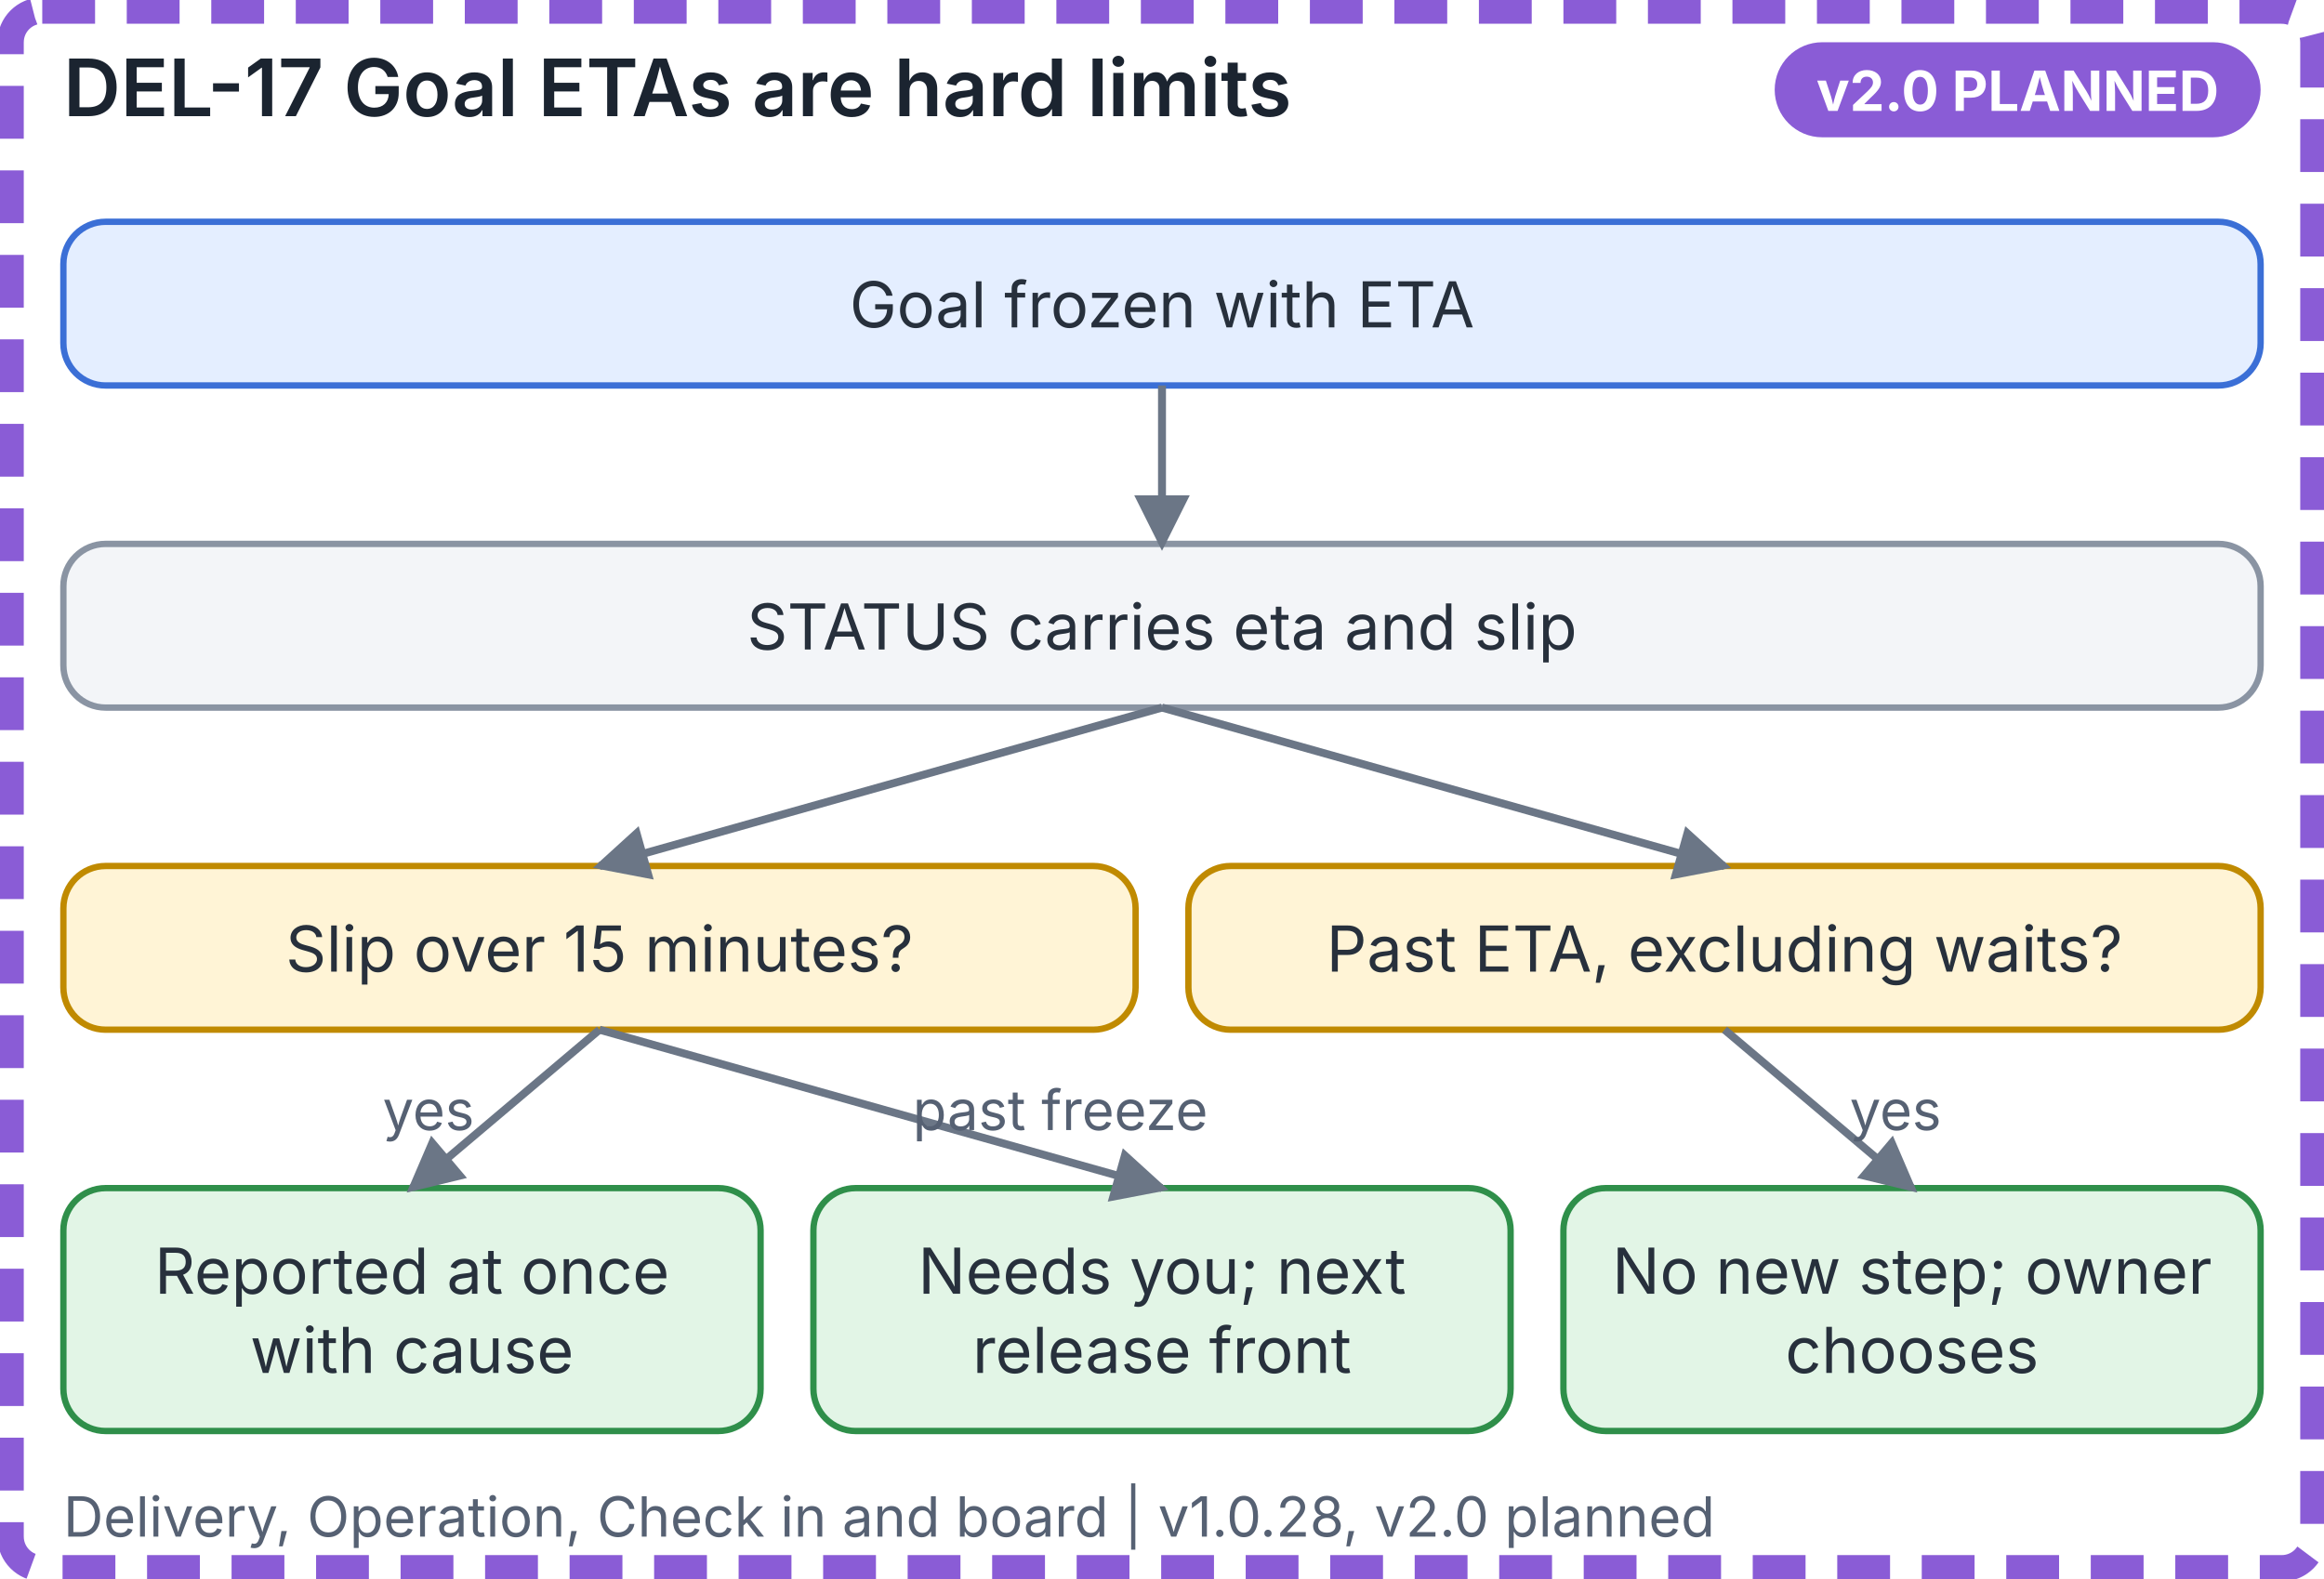
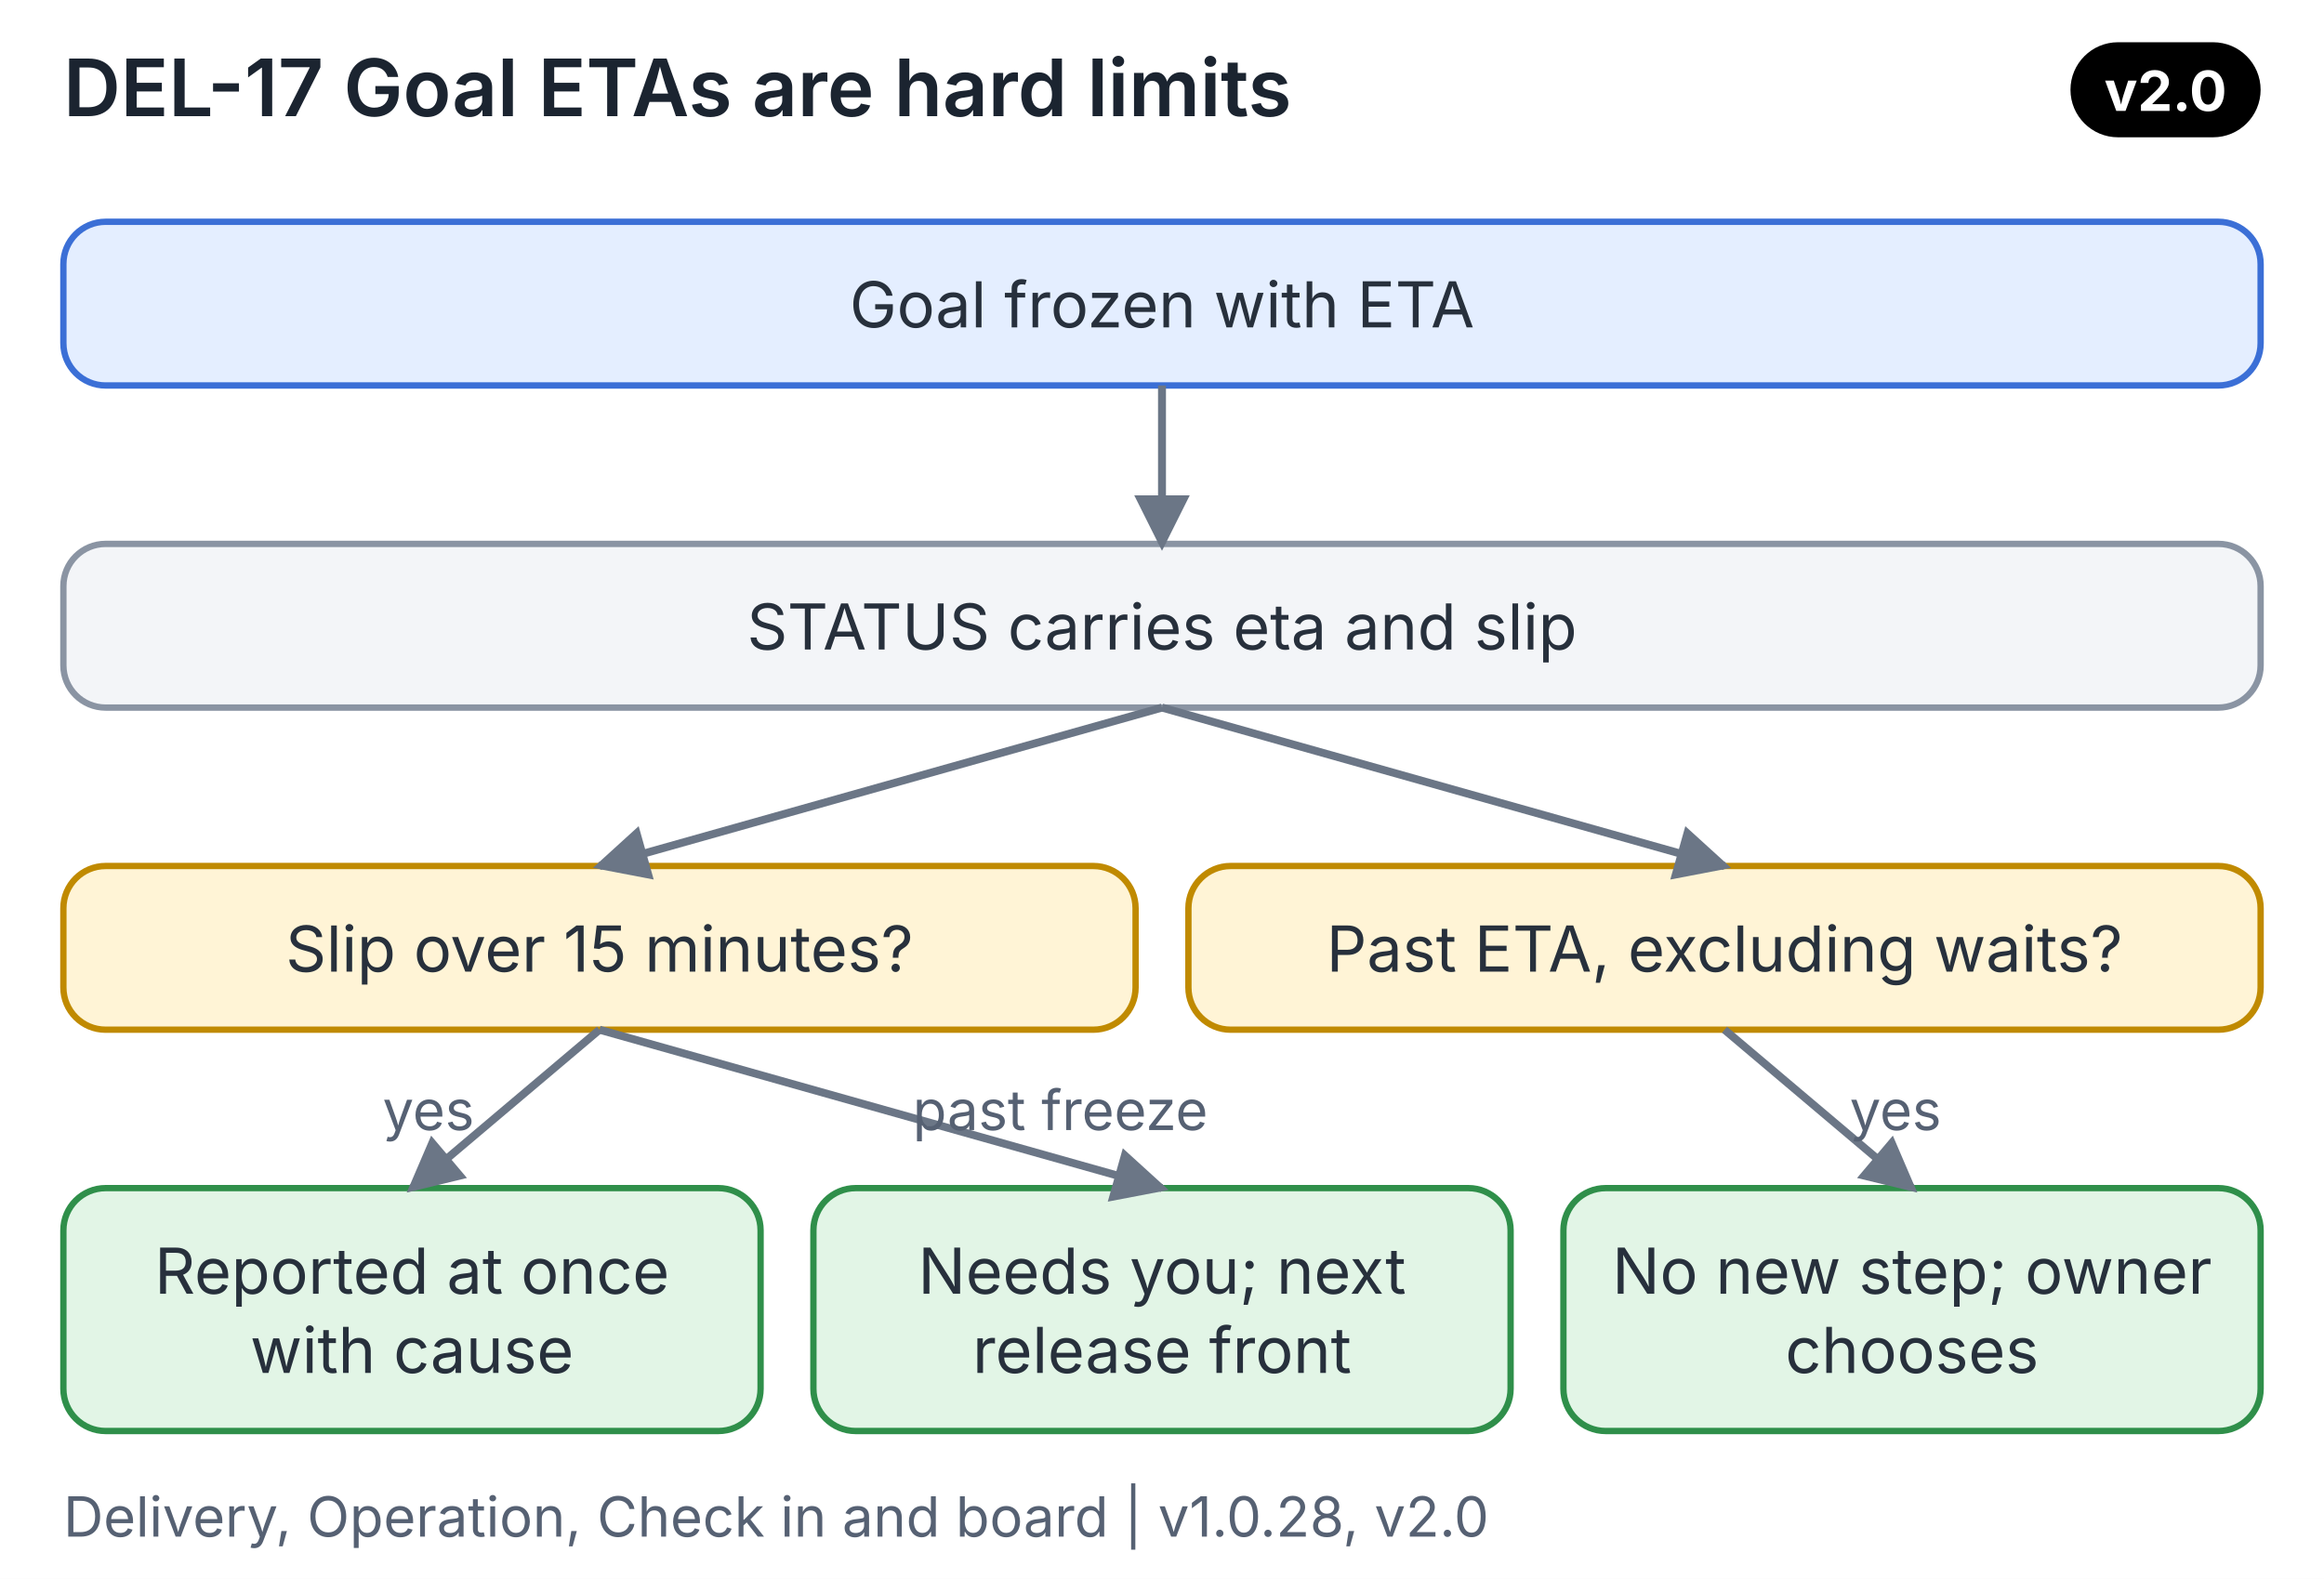
<svg xmlns="http://www.w3.org/2000/svg" viewBox="0 0 440 299" width="440" role="img" aria-label="Flow of DEL-17 Goal ETAs are hard limits">
  <style>
.f-t{font:600 15px system-ui,-apple-system,Segoe UI,sans-serif;fill:#1b2430}
.f-h{font:600 11px system-ui,-apple-system,Segoe UI,sans-serif;fill:#566173;letter-spacing:.05em}
.f-s{font:400 12px system-ui,-apple-system,Segoe UI,sans-serif;fill:#27303c}
.f-x{font:400 10.5px system-ui,-apple-system,Segoe UI,sans-serif;fill:#566173}
.f-you{fill:#e4eeff;stroke:#3b6fd6}
.f-step{fill:#f3f5f8;stroke:#8a94a3}
.f-gate{fill:#fff4d6;stroke:#c08a00}
.f-ok{fill:#e2f5e6;stroke:#2f8f4a}
.f-find{fill:#fde9e7;stroke:#c5483f}
.f-bg{fill:#ffffff}
.f-a{stroke:#6b7686;stroke-width:1.5;fill:none}
.f-ah{fill:#6b7686}
@media (prefers-color-scheme: dark){
.f-t{fill:#eef2f6}.f-h,.f-x{fill:#a3afbf}.f-s{fill:#e1e7ee}
.f-step{fill:#222b36;stroke:#5c6b7d}.f-you{fill:#162a4f;stroke:#6d9bf0}
.f-gate{fill:#3a2e0d;stroke:#d9a521}.f-find{fill:#3d1c1a;stroke:#e0736a}
.f-ok{fill:#153420;stroke:#4fb56c}.f-bg{fill:#12171d}.f-a{stroke:#9aa7b8}.f-ah{fill:#9aa7b8}
}

.k-shipped{stroke:#8a94a3;stroke-width:1.5}.k-v20{stroke:#d9822b;stroke-width:5}.k-planned{stroke:#8a5cd6;stroke-width:5;stroke-dasharray:10 6}
.p-shipped{fill:#2f8f4a}.p-v20{fill:#d9822b}.p-planned{fill:#8a5cd6}
.f-pill{font:700 10.5px system-ui,-apple-system,Segoe UI,sans-serif;fill:#ffffff}
@media (prefers-color-scheme: dark){.k-shipped{stroke:#5c6b7d}.k-v20{stroke:#f0a050}.k-planned{stroke:#b08cf0}.p-shipped{fill:#3d9c58}.p-v20{fill:#c46f1c}.p-planned{fill:#7a4cc6}}
</style>
  <defs>
    <marker id="ah" viewBox="0 0 8 8" refX="7" refY="4" markerWidth="7" markerHeight="7" orient="auto-start-reverse">
      <path d="M0 0 L8 4 L0 8 z" class="f-ah" />
    </marker>
  </defs>
  <rect width="440" height="299" class="f-bg" />
  <text x="12" y="22" class="f-t">DEL-17 Goal ETAs are hard limits</text>
  <rect x="12.0" y="42" width="416.0" height="31" rx="8" class="f-you" stroke-width="1.2" />
  <text x="220.0" y="62" text-anchor="middle" class="f-s">Goal frozen with ETA</text>
  <rect x="12.0" y="103" width="416.0" height="31" rx="8" class="f-step" stroke-width="1.2" />
  <text x="220.0" y="123" text-anchor="middle" class="f-s">STATUS carries eta and slip</text>
  <rect x="12.0" y="164" width="203.0" height="31" rx="8" class="f-gate" stroke-width="1.2" />
  <text x="113.5" y="184" text-anchor="middle" class="f-s">Slip over 15 minutes?</text>
  <rect x="225.0" y="164" width="203.0" height="31" rx="8" class="f-gate" stroke-width="1.2" />
  <text x="326.5" y="184" text-anchor="middle" class="f-s">Past ETA, excluding waits?</text>
  <rect x="12.0" y="225" width="132.0" height="46" rx="8" class="f-ok" stroke-width="1.2" />
  <text x="78.0" y="245" text-anchor="middle" class="f-s">Reported at once</text>
  <text x="78.0" y="260" text-anchor="middle" class="f-s">with cause</text>
  <rect x="154.0" y="225" width="132.0" height="46" rx="8" class="f-ok" stroke-width="1.2" />
  <text x="220.0" y="245" text-anchor="middle" class="f-s">Needs you; next</text>
  <text x="220.0" y="260" text-anchor="middle" class="f-s">release front</text>
  <rect x="296.0" y="225" width="132.0" height="46" rx="8" class="f-ok" stroke-width="1.2" />
  <text x="362.0" y="245" text-anchor="middle" class="f-s">No new step; owner</text>
  <text x="362.0" y="260" text-anchor="middle" class="f-s">chooses</text>
  <path d="M220.0 73.0 L220.0 103.0" class="f-a" marker-end="url(#ah)" />
  <path d="M220.0 134.0 L113.5 164.0" class="f-a" marker-end="url(#ah)" />
  <path d="M113.5 195.0 L78.0 225.0" class="f-a" marker-end="url(#ah)" />
  <text x="89.8" y="214.0" text-anchor="end" class="f-x">yes</text>
  <path d="M113.5 195.0 L220.0 225.0" class="f-a" marker-end="url(#ah)" />
  <text x="172.8" y="214.0" text-anchor="start" class="f-x">past freeze</text>
  <path d="M220.0 134.0 L326.5 164.0" class="f-a" marker-end="url(#ah)" />
  <path d="M326.5 195.0 L362.0 225.0" class="f-a" marker-end="url(#ah)" />
  <text x="350.2" y="214.0" text-anchor="start" class="f-x">yes</text>
-   <text x="12" y="291" class="f-x">Delivery, Operation, Check in and board | v1.0.28, v2.0 planned</text>
-   <rect x="2" y="2" width="436" height="295" rx="6" fill="none" class="k-planned" />
-   <rect x="336" y="8" width="92" height="18" rx="9" class="p-planned" />
-   <text x="382" y="21" text-anchor="middle" class="f-pill">v2.0 PLANNED</text>
+   <text x="12" y="291" class="f-x">Delivery, Operation, Check in and board | v1.0.28, v2.0</text>
+   <rect x="2" y="2" width="436" height="295" rx="6" fill="none" class="k-v2.0" />
+   <rect x="392" y="8" width="36" height="18" rx="9" class="p-v2.0" />
+   <text x="410" y="21" text-anchor="middle" class="f-pill">v2.0</text>
</svg>
